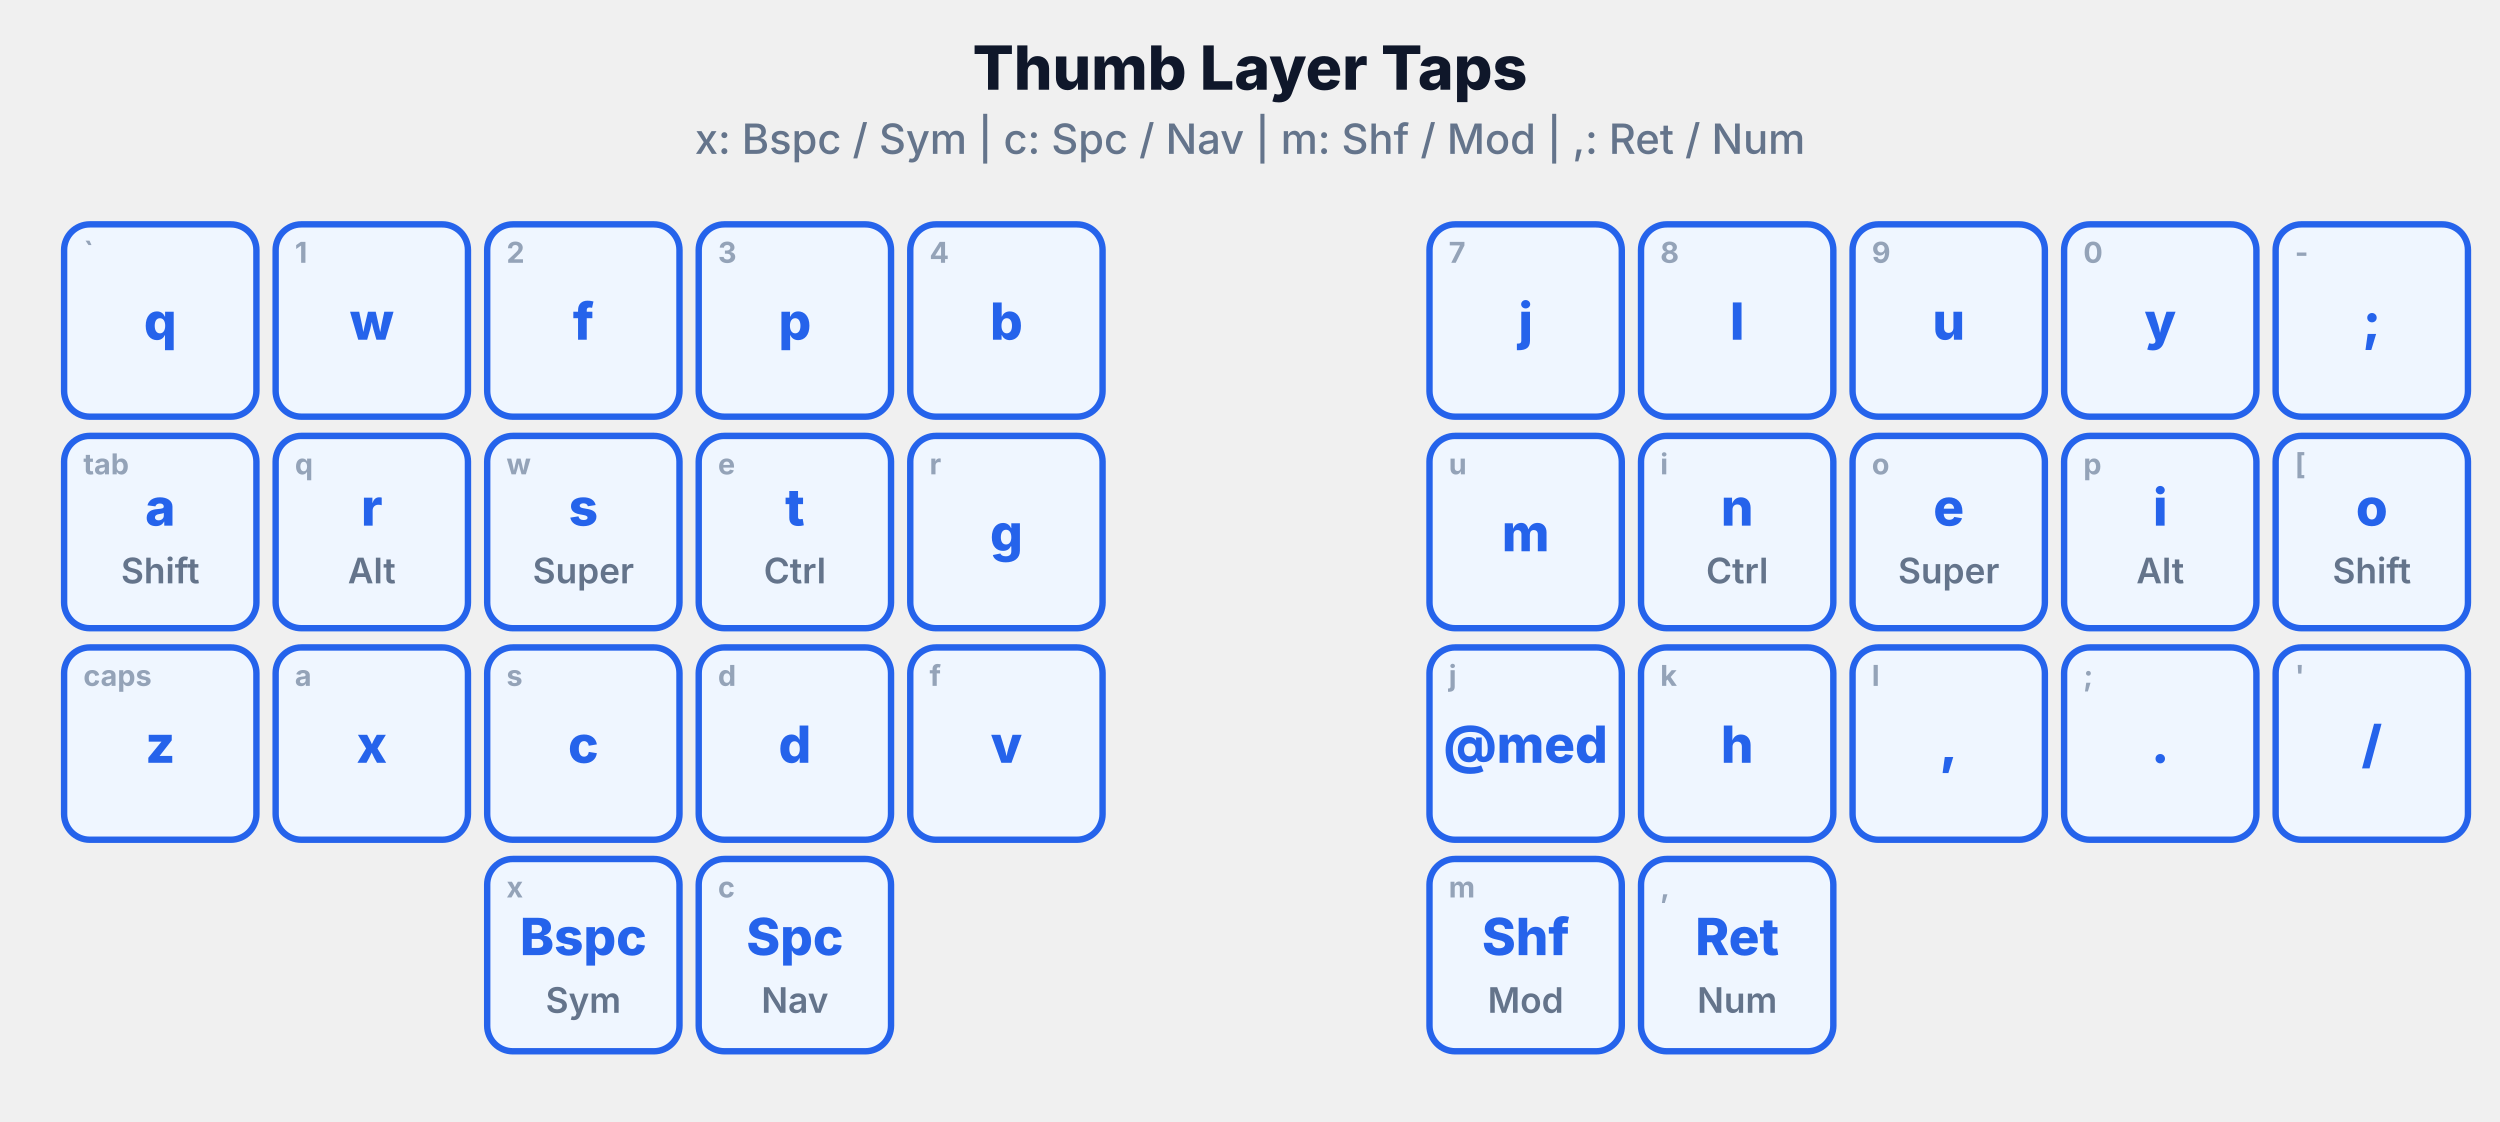
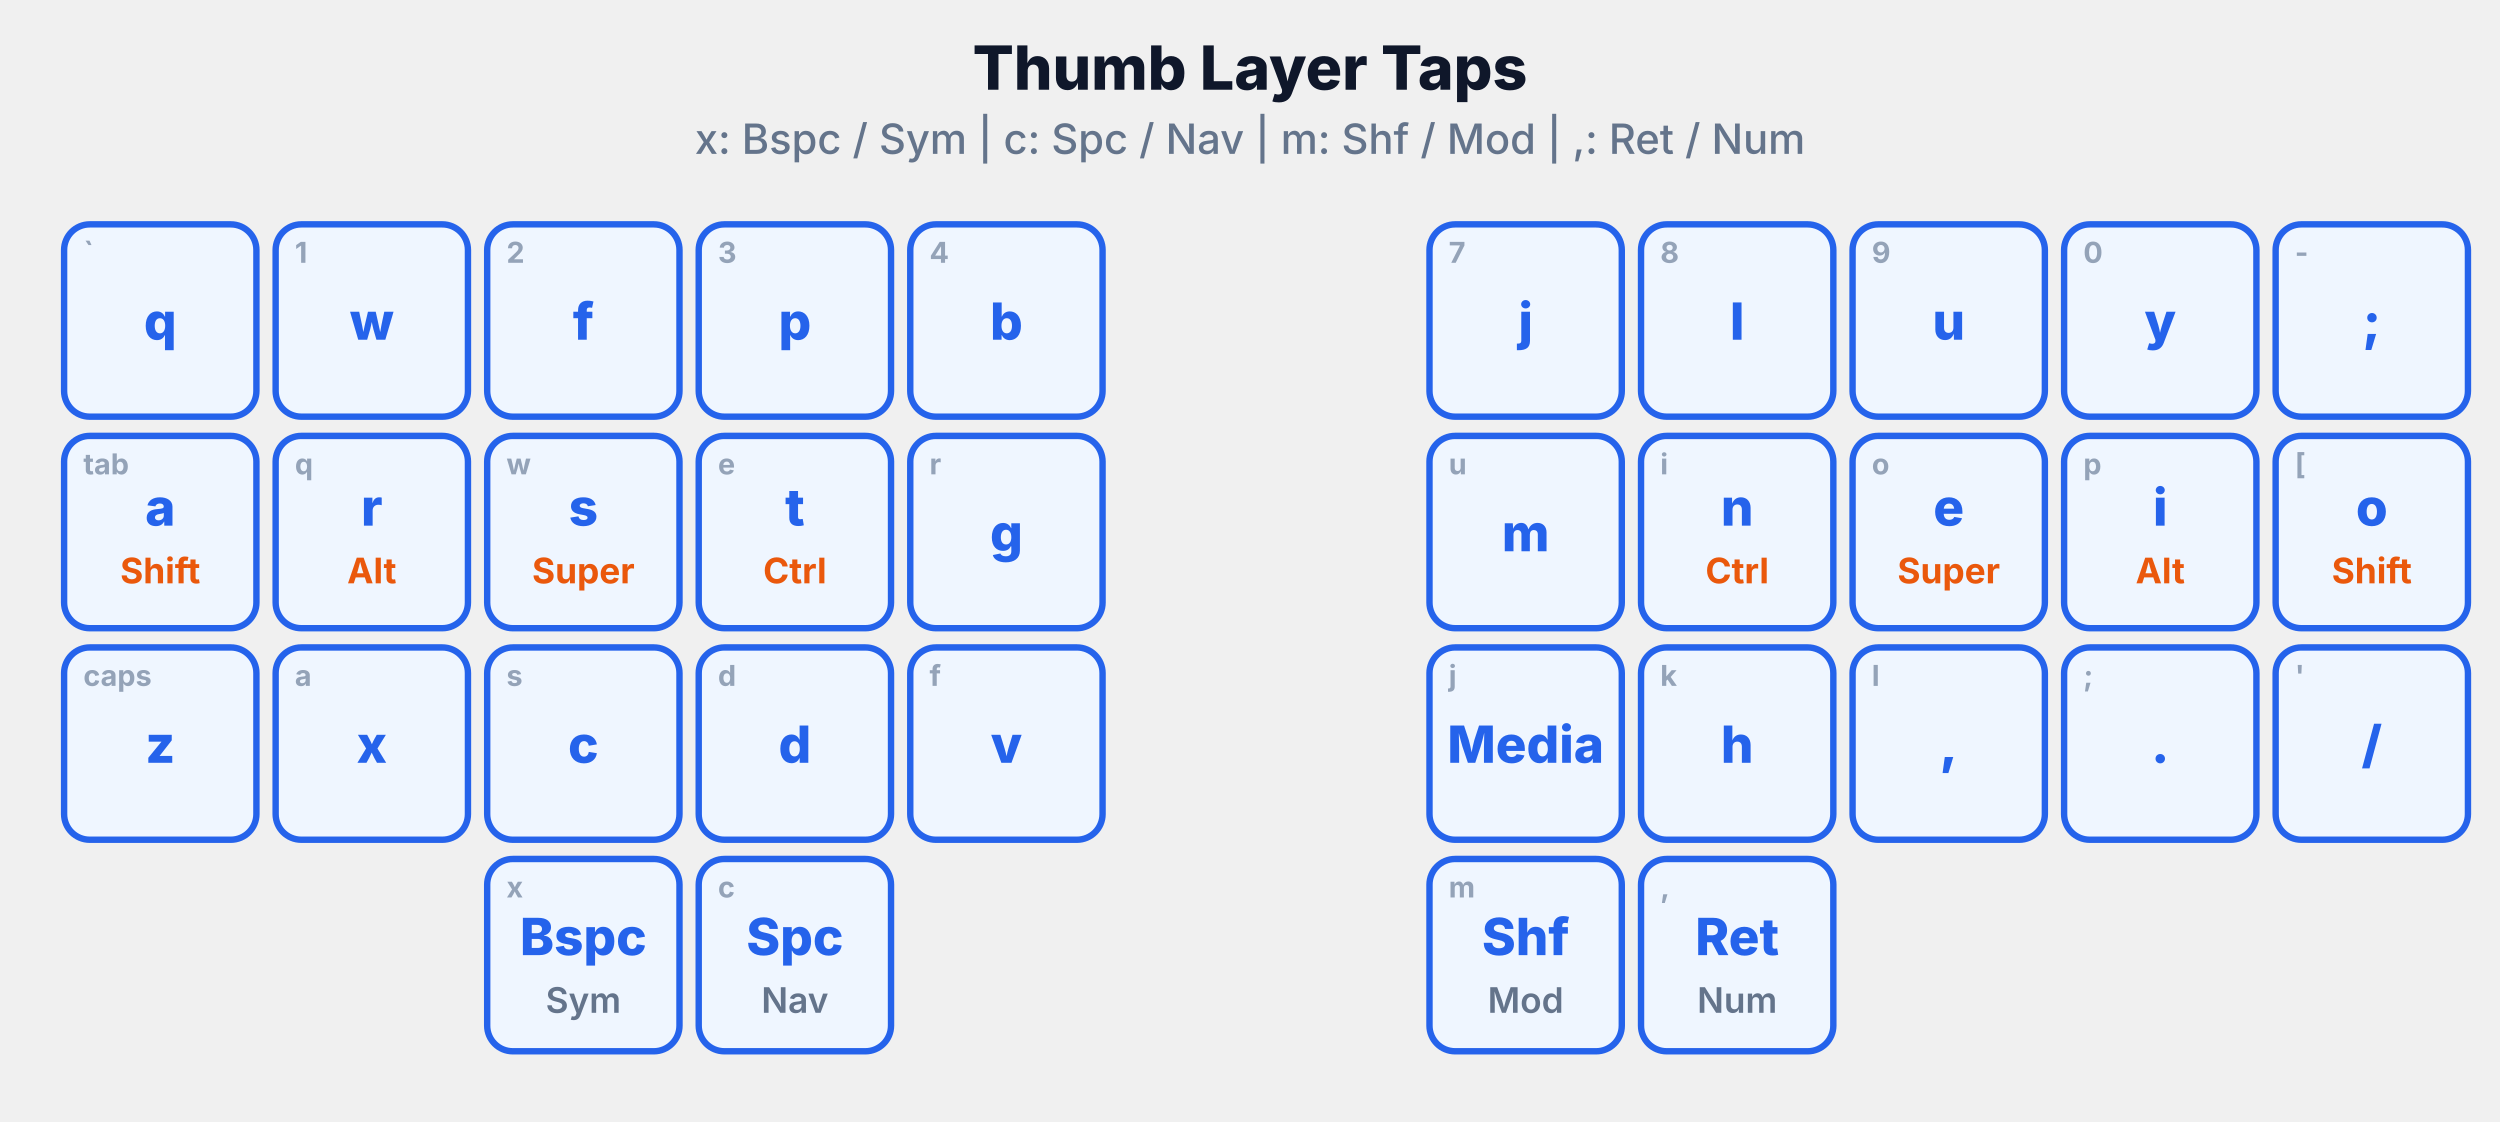
<svg xmlns="http://www.w3.org/2000/svg" viewBox="0 0 780 350">
  <style>
    :root { color-scheme: light dark; }
-     rect.key { fill: #ffffff; stroke: #cbd5e1; stroke-width: 1.5px; rx: 8px; ry: 8px; }
-     rect.gap { fill: #f1f5f9; stroke: #cbd5e1; stroke-dasharray: 4 4; rx: 8px; ry: 8px; }
-     rect.active { fill: #eff6ff; stroke: #2563eb; stroke-width: 2px; rx: 8px; ry: 8px; }
+     rect.key { fill: #ffffff; stroke: #cbd5e1; stroke-width: 1.5px; }
+     rect.gap { fill: #f1f5f9; stroke: #cbd5e1; stroke-dasharray: 4 4; }
+     rect.active { fill: #eff6ff; stroke: #2563eb; stroke-width: 2px; }
    text { font-family: system-ui, -apple-system, sans-serif; text-anchor: middle; }
    text.title { font-size: 19px; font-weight: 800; fill: #0f172a; }
    text.subtitle { font-size: 13px; font-weight: 500; fill: #64748b; }
    text.phys { font-size: 9px; font-weight: 700; fill: #94a3b8; text-anchor: start; }
    text.main { font-size: 16px; font-weight: 800; fill: #2563eb; }
    text.sub { font-size: 11px; font-weight: 600; fill: #64748b; }
-     text.dead { font-size: 11px; fill: #cbd5e1; }
+     text.hrm-sub { font-size: 11px; font-weight: 700; fill: #ea580c; }
+     text.dead { font-size: 11px; fill: #94a3b8; }
    @media (prefers-color-scheme: dark) {
      rect.key { fill: #1e293b; stroke: #334155; }
      rect.gap { fill: #0f172a; stroke: #334155; }
      rect.active { fill: #172554; stroke: #60a5fa; }
      text.title { fill: #f8fafc; }
      text.subtitle { fill: #94a3b8; }
-       text.phys { fill: #64748b; }
+       text.phys { fill: #94a3b8; }
      text.main { fill: #60a5fa; }
      text.sub { fill: #94a3b8; }
-       text.dead { fill: #475569; }
+       text.hrm-sub { fill: #fb923c; }
+       text.dead { fill: #64748b; }
    }
  </style>
  <text x="390" y="28" class="title">Thumb Layer Taps</text>
  <text x="390" y="48" class="subtitle">x: Bspc / Sym  |  c: Spc / Nav  |  m: Shf / Mod  |  ,: Ret / Num</text>
  <g transform="translate(20,70)">
-     <rect width="60" height="60" class="active" />
+     <rect width="60" height="60" rx="8" class="active" />
    <text x="6" y="12" class="phys">`</text>
    <text x="30" y="36" class="main">q</text>
  </g>
  <g transform="translate(86,70)">
-     <rect width="60" height="60" class="active" />
+     <rect width="60" height="60" rx="8" class="active" />
    <text x="6" y="12" class="phys">1</text>
    <text x="30" y="36" class="main">w</text>
  </g>
  <g transform="translate(152,70)">
-     <rect width="60" height="60" class="active" />
+     <rect width="60" height="60" rx="8" class="active" />
    <text x="6" y="12" class="phys">2</text>
    <text x="30" y="36" class="main">f</text>
  </g>
  <g transform="translate(218,70)">
-     <rect width="60" height="60" class="active" />
+     <rect width="60" height="60" rx="8" class="active" />
    <text x="6" y="12" class="phys">3</text>
    <text x="30" y="36" class="main">p</text>
  </g>
  <g transform="translate(284,70)">
-     <rect width="60" height="60" class="active" />
+     <rect width="60" height="60" rx="8" class="active" />
    <text x="6" y="12" class="phys">4</text>
    <text x="30" y="36" class="main">b</text>
  </g>
  <g transform="translate(446,70)">
-     <rect width="60" height="60" class="active" />
+     <rect width="60" height="60" rx="8" class="active" />
    <text x="6" y="12" class="phys">7</text>
    <text x="30" y="36" class="main">j</text>
  </g>
  <g transform="translate(512,70)">
-     <rect width="60" height="60" class="active" />
+     <rect width="60" height="60" rx="8" class="active" />
    <text x="6" y="12" class="phys">8</text>
    <text x="30" y="36" class="main">l</text>
  </g>
  <g transform="translate(578,70)">
-     <rect width="60" height="60" class="active" />
+     <rect width="60" height="60" rx="8" class="active" />
    <text x="6" y="12" class="phys">9</text>
    <text x="30" y="36" class="main">u</text>
  </g>
  <g transform="translate(644,70)">
-     <rect width="60" height="60" class="active" />
+     <rect width="60" height="60" rx="8" class="active" />
    <text x="6" y="12" class="phys">0</text>
    <text x="30" y="36" class="main">y</text>
  </g>
  <g transform="translate(710,70)">
-     <rect width="60" height="60" class="active" />
+     <rect width="60" height="60" rx="8" class="active" />
    <text x="6" y="12" class="phys">-</text>
    <text x="30" y="36" class="main">;</text>
  </g>
  <g transform="translate(20,136)">
-     <rect width="60" height="60" class="active" />
+     <rect width="60" height="60" rx="8" class="active" />
    <text x="6" y="12" class="phys">tab</text>
    <text x="30" y="28" class="main">a</text>
-     <text x="30" y="46" class="sub" font-weight="700" fill="#ea580c">Shift</text>
+     <text x="30" y="46" class="hrm-sub">Shift</text>
  </g>
  <g transform="translate(86,136)">
-     <rect width="60" height="60" class="active" />
+     <rect width="60" height="60" rx="8" class="active" />
    <text x="6" y="12" class="phys">q</text>
    <text x="30" y="28" class="main">r</text>
-     <text x="30" y="46" class="sub" font-weight="700" fill="#ea580c">Alt</text>
+     <text x="30" y="46" class="hrm-sub">Alt</text>
  </g>
  <g transform="translate(152,136)">
-     <rect width="60" height="60" class="active" />
+     <rect width="60" height="60" rx="8" class="active" />
    <text x="6" y="12" class="phys">w</text>
    <text x="30" y="28" class="main">s</text>
-     <text x="30" y="46" class="sub" font-weight="700" fill="#ea580c">Super</text>
+     <text x="30" y="46" class="hrm-sub">Super</text>
  </g>
  <g transform="translate(218,136)">
-     <rect width="60" height="60" class="active" />
+     <rect width="60" height="60" rx="8" class="active" />
    <text x="6" y="12" class="phys">e</text>
    <text x="30" y="28" class="main">t</text>
-     <text x="30" y="46" class="sub" font-weight="700" fill="#ea580c">Ctrl</text>
+     <text x="30" y="46" class="hrm-sub">Ctrl</text>
  </g>
  <g transform="translate(284,136)">
-     <rect width="60" height="60" class="active" />
+     <rect width="60" height="60" rx="8" class="active" />
    <text x="6" y="12" class="phys">r</text>
    <text x="30" y="36" class="main">g</text>
  </g>
  <g transform="translate(446,136)">
-     <rect width="60" height="60" class="active" />
+     <rect width="60" height="60" rx="8" class="active" />
    <text x="6" y="12" class="phys">u</text>
    <text x="30" y="36" class="main">m</text>
  </g>
  <g transform="translate(512,136)">
-     <rect width="60" height="60" class="active" />
+     <rect width="60" height="60" rx="8" class="active" />
    <text x="6" y="12" class="phys">i</text>
    <text x="30" y="28" class="main">n</text>
-     <text x="30" y="46" class="sub" font-weight="700" fill="#ea580c">Ctrl</text>
+     <text x="30" y="46" class="hrm-sub">Ctrl</text>
  </g>
  <g transform="translate(578,136)">
-     <rect width="60" height="60" class="active" />
+     <rect width="60" height="60" rx="8" class="active" />
    <text x="6" y="12" class="phys">o</text>
    <text x="30" y="28" class="main">e</text>
-     <text x="30" y="46" class="sub" font-weight="700" fill="#ea580c">Super</text>
+     <text x="30" y="46" class="hrm-sub">Super</text>
  </g>
  <g transform="translate(644,136)">
-     <rect width="60" height="60" class="active" />
+     <rect width="60" height="60" rx="8" class="active" />
    <text x="6" y="12" class="phys">p</text>
    <text x="30" y="28" class="main">i</text>
-     <text x="30" y="46" class="sub" font-weight="700" fill="#ea580c">Alt</text>
+     <text x="30" y="46" class="hrm-sub">Alt</text>
  </g>
  <g transform="translate(710,136)">
-     <rect width="60" height="60" class="active" />
+     <rect width="60" height="60" rx="8" class="active" />
    <text x="6" y="12" class="phys">[</text>
    <text x="30" y="28" class="main">o</text>
-     <text x="30" y="46" class="sub" font-weight="700" fill="#ea580c">Shift</text>
+     <text x="30" y="46" class="hrm-sub">Shift</text>
  </g>
  <g transform="translate(20,202)">
-     <rect width="60" height="60" class="active" />
+     <rect width="60" height="60" rx="8" class="active" />
    <text x="6" y="12" class="phys">caps</text>
    <text x="30" y="36" class="main">z</text>
  </g>
  <g transform="translate(86,202)">
-     <rect width="60" height="60" class="active" />
+     <rect width="60" height="60" rx="8" class="active" />
    <text x="6" y="12" class="phys">a</text>
    <text x="30" y="36" class="main">x</text>
  </g>
  <g transform="translate(152,202)">
-     <rect width="60" height="60" class="active" />
+     <rect width="60" height="60" rx="8" class="active" />
    <text x="6" y="12" class="phys">s</text>
    <text x="30" y="36" class="main">c</text>
  </g>
  <g transform="translate(218,202)">
-     <rect width="60" height="60" class="active" />
+     <rect width="60" height="60" rx="8" class="active" />
    <text x="6" y="12" class="phys">d</text>
    <text x="30" y="36" class="main">d</text>
  </g>
  <g transform="translate(284,202)">
-     <rect width="60" height="60" class="active" />
+     <rect width="60" height="60" rx="8" class="active" />
    <text x="6" y="12" class="phys">f</text>
    <text x="30" y="36" class="main">v</text>
  </g>
  <g transform="translate(446,202)">
-     <rect width="60" height="60" class="active" />
+     <rect width="60" height="60" rx="8" class="active" />
    <text x="6" y="12" class="phys">j</text>
-     <text x="30" y="36" class="main">@med</text>
+     <text x="30" y="36" class="main" font-size="11px">Media</text>
  </g>
  <g transform="translate(512,202)">
-     <rect width="60" height="60" class="active" />
+     <rect width="60" height="60" rx="8" class="active" />
    <text x="6" y="12" class="phys">k</text>
    <text x="30" y="36" class="main">h</text>
  </g>
  <g transform="translate(578,202)">
-     <rect width="60" height="60" class="active" />
+     <rect width="60" height="60" rx="8" class="active" />
    <text x="6" y="12" class="phys">l</text>
    <text x="30" y="36" class="main">,</text>
  </g>
  <g transform="translate(644,202)">
-     <rect width="60" height="60" class="active" />
+     <rect width="60" height="60" rx="8" class="active" />
    <text x="6" y="12" class="phys">;</text>
    <text x="30" y="36" class="main">.</text>
  </g>
  <g transform="translate(710,202)">
-     <rect width="60" height="60" class="active" />
+     <rect width="60" height="60" rx="8" class="active" />
    <text x="6" y="12" class="phys">'</text>
    <text x="30" y="36" class="main">/</text>
  </g>
  <g transform="translate(152,268)">
-     <rect width="60" height="60" class="active" />
+     <rect width="60" height="60" rx="8" class="active" />
    <text x="6" y="12" class="phys">x</text>
    <text x="30" y="30" class="main">Bspc</text>
    <text x="30" y="48" class="sub">Sym</text>
  </g>
  <g transform="translate(218,268)">
-     <rect width="60" height="60" class="active" />
+     <rect width="60" height="60" rx="8" class="active" />
    <text x="6" y="12" class="phys">c</text>
    <text x="30" y="30" class="main">Spc</text>
    <text x="30" y="48" class="sub">Nav</text>
  </g>
  <g transform="translate(446,268)">
-     <rect width="60" height="60" class="active" />
+     <rect width="60" height="60" rx="8" class="active" />
    <text x="6" y="12" class="phys">m</text>
    <text x="30" y="30" class="main">Shf</text>
    <text x="30" y="48" class="sub">Mod</text>
  </g>
  <g transform="translate(512,268)">
-     <rect width="60" height="60" class="active" />
+     <rect width="60" height="60" rx="8" class="active" />
    <text x="6" y="12" class="phys">,</text>
    <text x="30" y="30" class="main">Ret</text>
    <text x="30" y="48" class="sub">Num</text>
  </g>
</svg>
